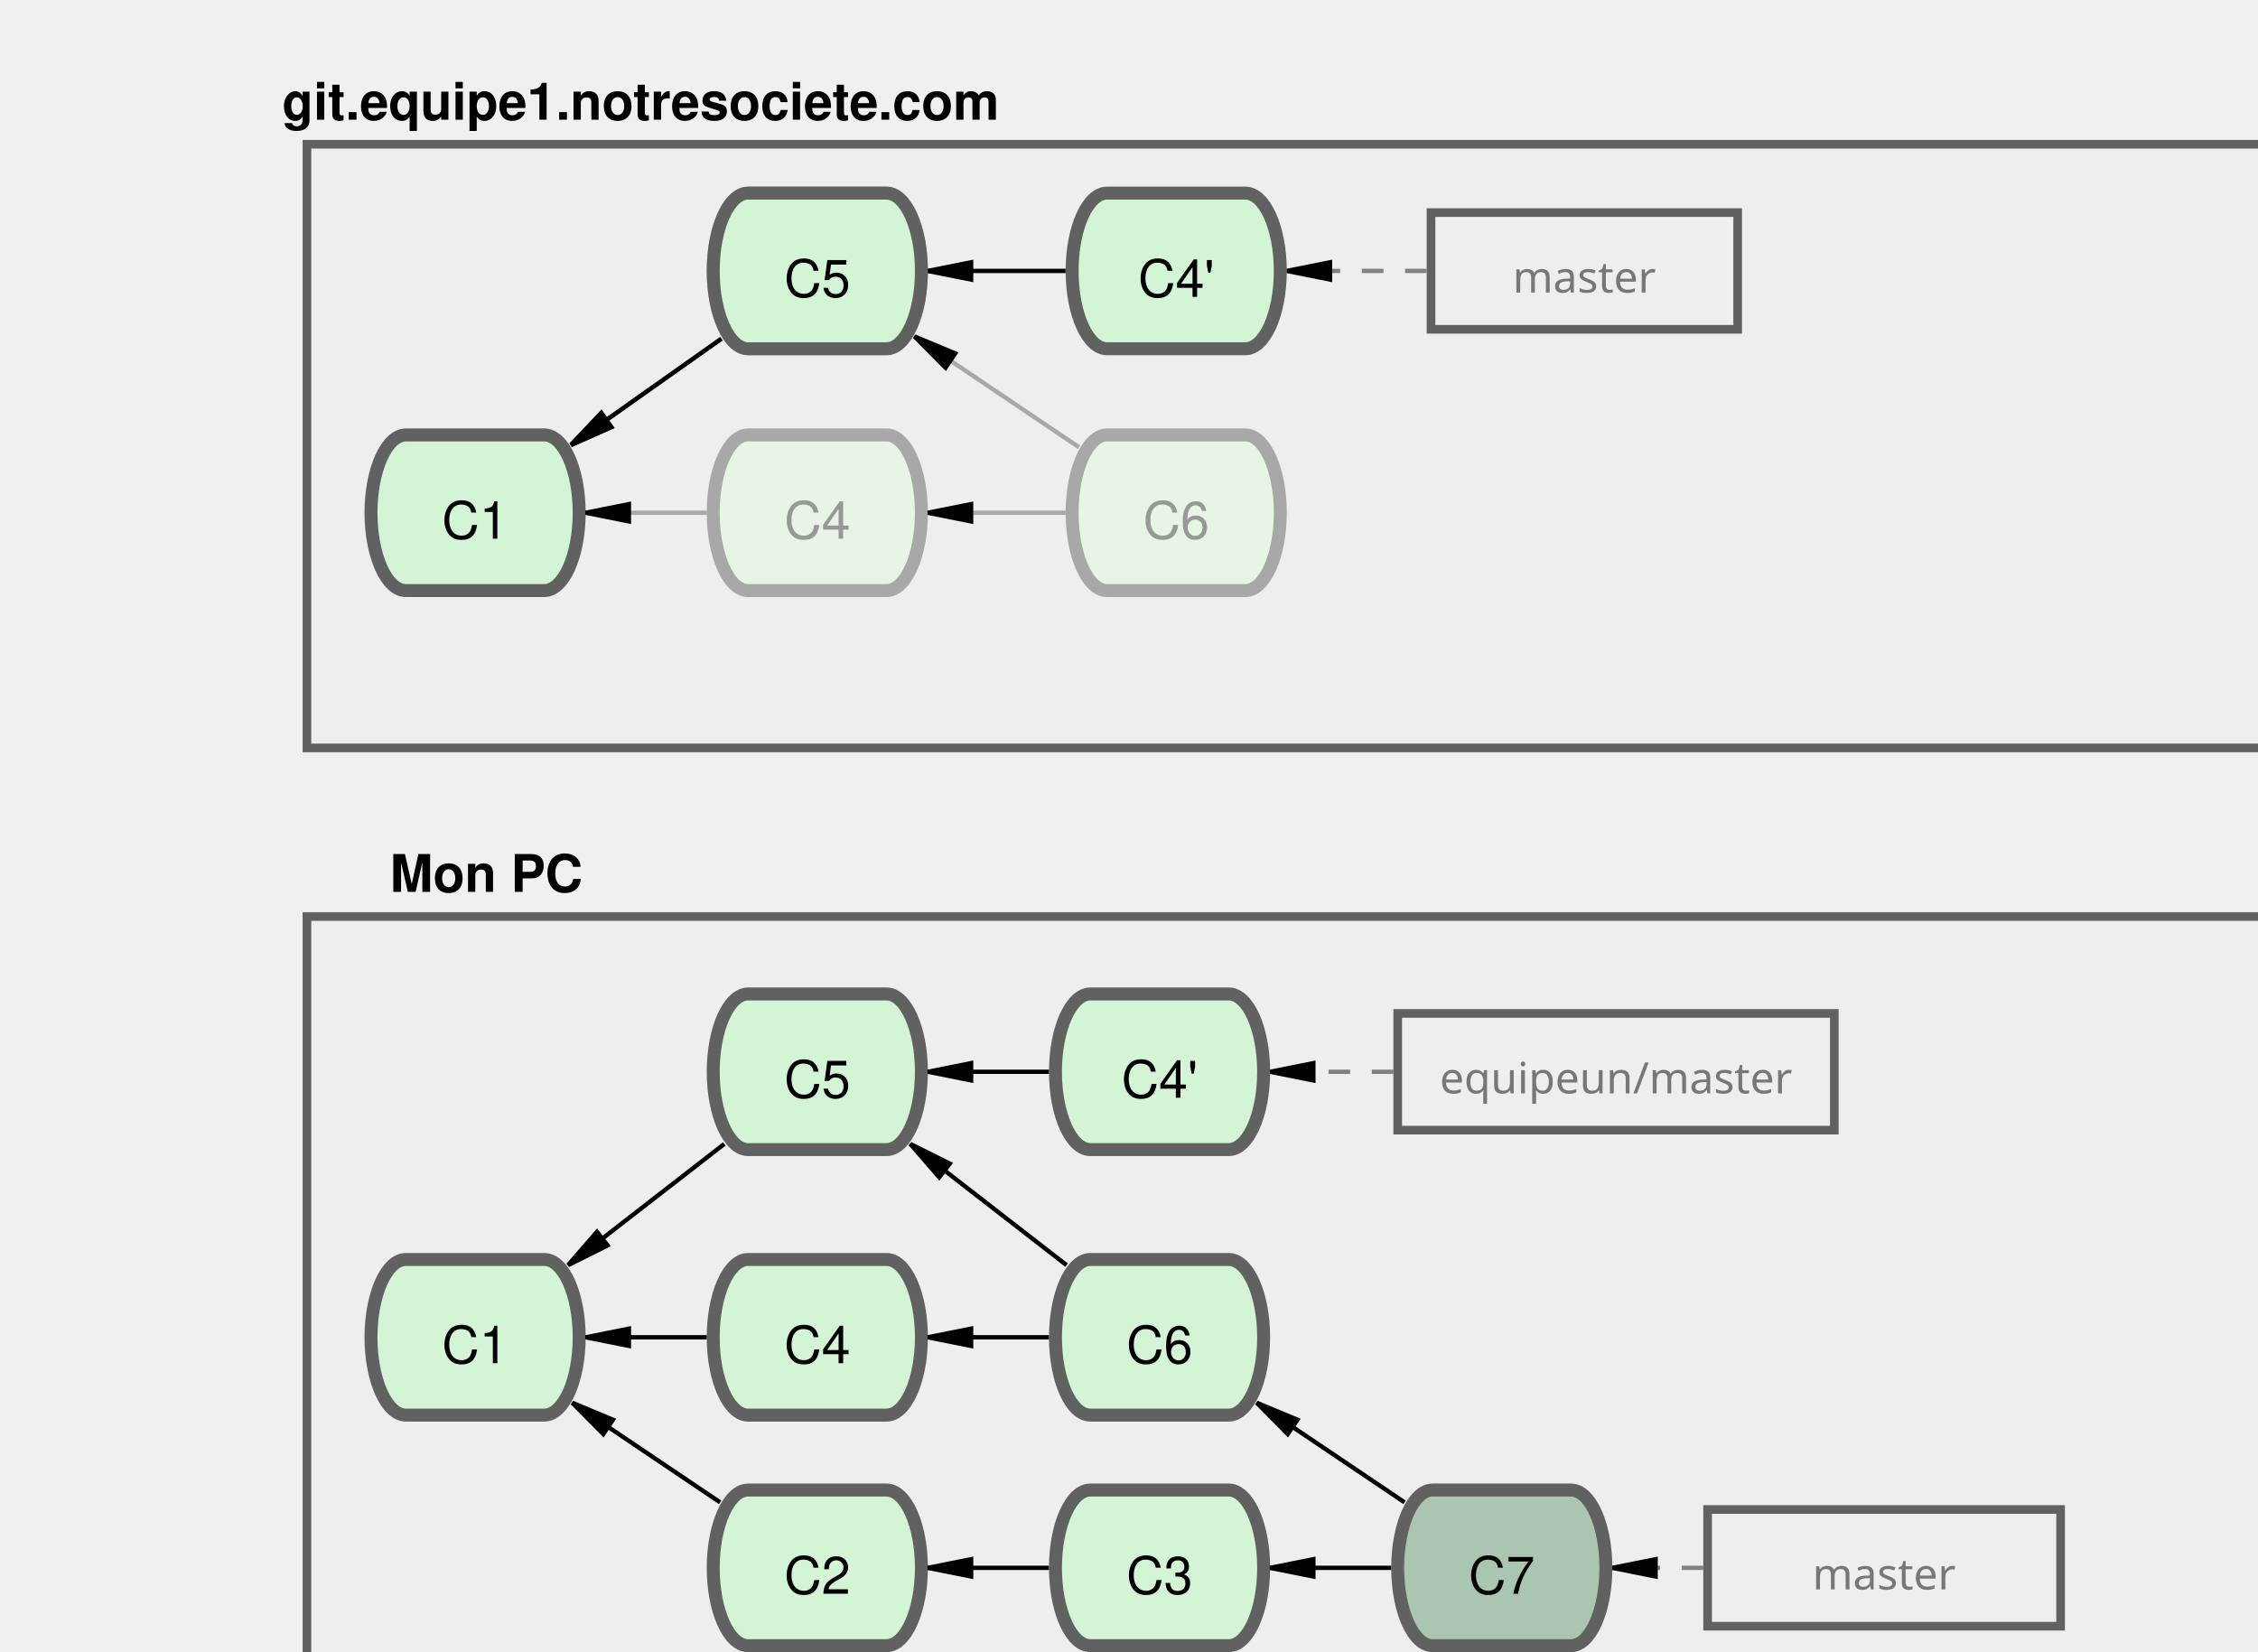
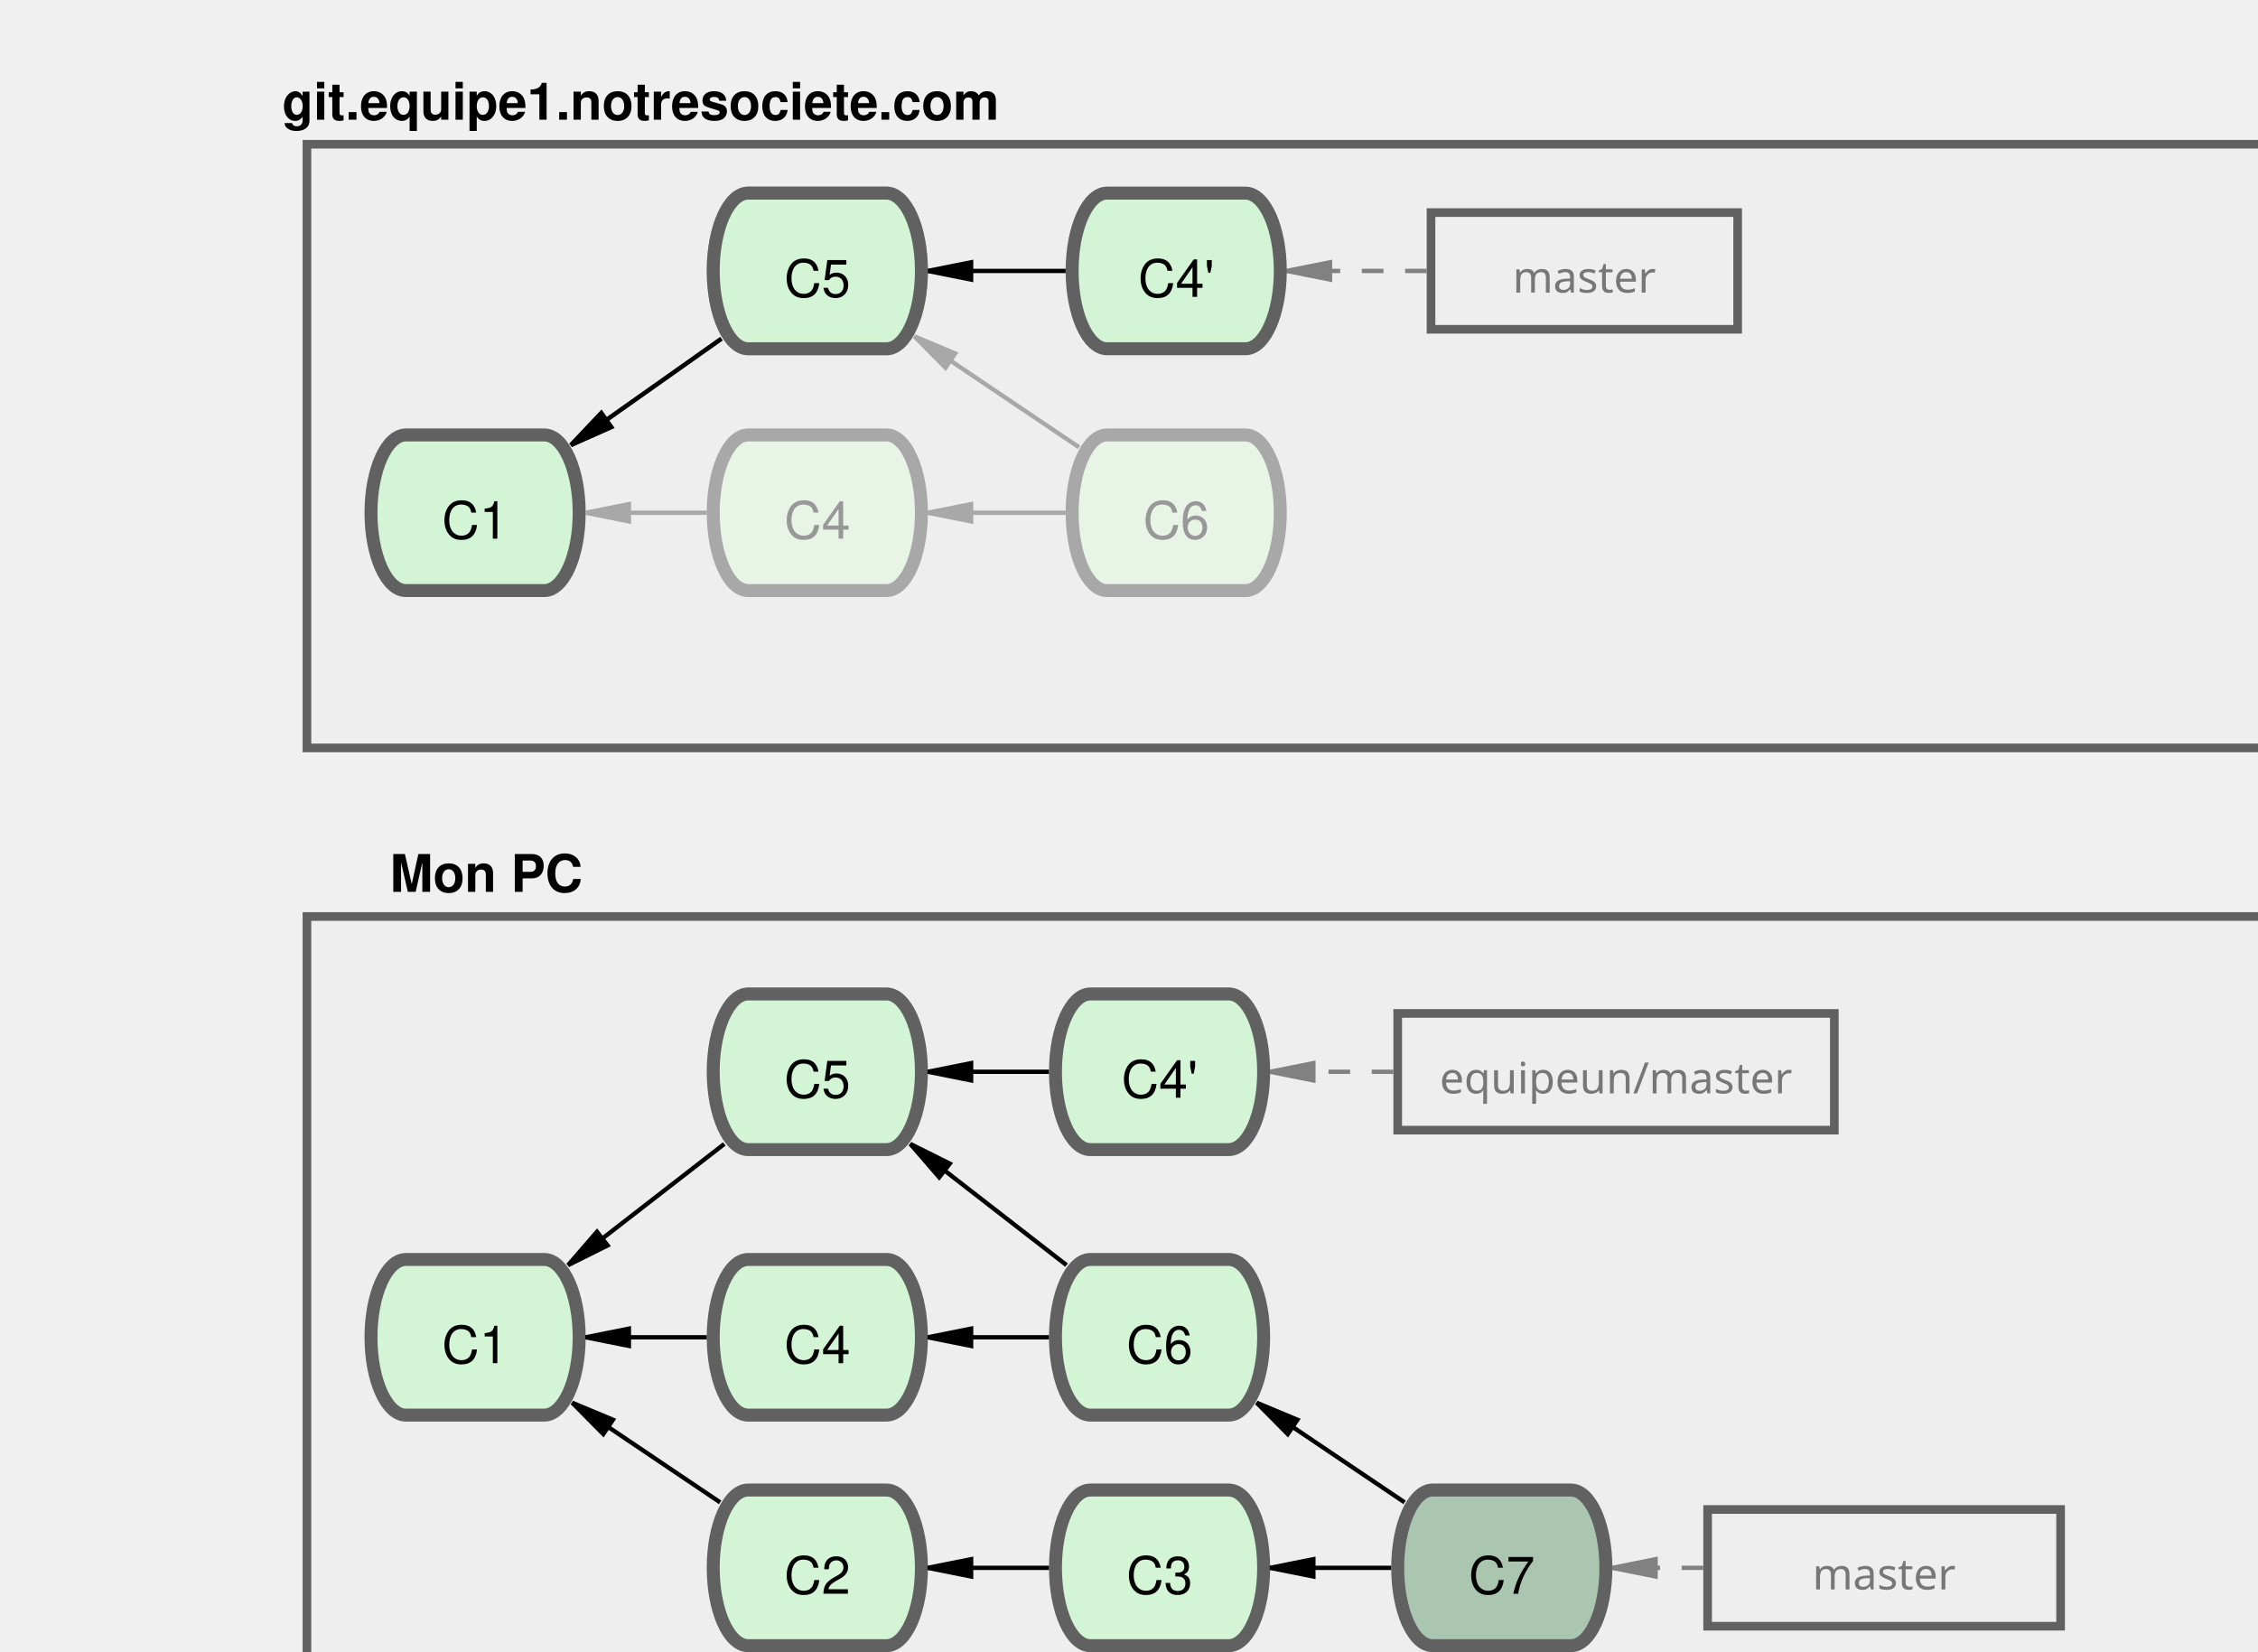
<svg xmlns="http://www.w3.org/2000/svg">
  <defs>
    <marker id="Arrow1Lend" orient="auto" refX="0.0" refY="0.0" style="overflow:visible;">
      <path d="M -10,0.0 L -10.0,-2.0 L 0.0,0.0 L -10.0,2.0 z " id="path3666" style="fill-rule:evenodd;stroke:#000000;stroke-width:1.0px;marker-start:none;" />
+       <marker id="Arrow1Lend_818181" orient="auto" refX="0.0" refY="0.0" style="overflow:visible;">
+         <path d="M -10,0.0 L -10.0,-2.0 L 0.0,0.0 L -10.0,2.0 z " id="path3666" style="fill-rule:evenodd;stroke:#000000;stroke-width:1.0px;marker-start:none;fill:#818181;stroke:#818181" />
+       </marker>
+       <marker id="Arrow1Lend_a8a8a8" orient="auto" refX="0.0" refY="0.0" style="overflow:visible;">
+         <path d="M -10,0.0 L -10.0,-2.0 L 0.0,0.0 L -10.0,2.0 z " id="path3666" style="fill-rule:evenodd;stroke:#000000;stroke-width:1.0px;marker-start:none;fill:#a8a8a8;stroke:#a8a8a8" />
+       </marker>
    </marker>
  </defs>
  <g style="stroke:#000000;fill:#fff">
    <rect height="188.0" id="1351" style="stroke:#616161;stroke-width:2px;fill:#eeeeee" width="516.0" x="71.0" y="212.0" />
    <rect height="10.595" id="1353" style="stroke:none;fill:none" width="37.0" x="93.975" y="195.0" />
    <text id="1353_text" style="fill:#000000;stroke:#000000;stroke-width:0px;font-family: Helvetica;font-size:12px" x="93.975" y="195.0">
      <tspan fill="#000000" font-family="Helvetica;,Sans-serif" font-size="12.0px" font-weight="bold" id="1353_line1" stroke="#000000" text-align="center" text-anchor="middle" x="112.475" y="206.298">Mon PC</tspan>
    </text>
    <rect height="27.0" id="1357" style="stroke:#616161;stroke-width:2px;fill:#eeeeee" width="101.0" x="323.312" y="234.415" />
    <text id="1357_text" style="fill:#cccccc;stroke:#cccccc;stroke-width:0px;font-family: Luxi Sans;font-size:10px" x="323.312" y="234.415">
      <tspan fill="#777777" font-family="LucidaGrande;" font-size="10.0px" id="1357_line1" stroke="#777777" text-align="center" text-anchor="middle" x="373.812" y="252.915">equipeun/master</tspan>
    </text>
    <rect height="27.0" id="1364" style="stroke:#616161;stroke-width:2px;fill:#eeeeee" width="81.652" x="395.0" y="349.161" />
    <text id="1364_text" style="fill:#cccccc;stroke:#cccccc;stroke-width:0px;font-family: Luxi Sans;font-size:10px" x="395.0" y="349.161">
      <tspan fill="#777777" font-family="LucidaGrande;" font-size="10.0px" id="1364_line1" stroke="#777777" text-align="center" text-anchor="middle" x="435.826" y="367.661">master</tspan>
    </text>
    <rect height="36.0" id="1369" rx="8.085" ry="18.0" style="stroke:#616161;stroke-width:3px;fill:#d3f5d6" width="48.157" x="164.982" y="344.661" />
    <text id="1369_text" style="fill:#000000;stroke:#000000;stroke-width:0px;font-family: Helvetica;font-size:12px" x="164.982" y="344.661">
      <tspan fill="#000000" font-family="LucidaGrande;" font-size="12.0px" id="1369_line1" stroke="#000000" text-align="center" text-anchor="middle" x="189.061" y="368.661">C2</tspan>
    </text>
    <rect height="36.0" id="1370" rx="8.085" ry="18.0" style="stroke:#616161;stroke-width:3px;fill:#d3f5d6" width="48.157" x="244.147" y="344.661" />
    <text id="1370_text" style="fill:#000000;stroke:#000000;stroke-width:0px;font-family: Helvetica;font-size:12px" x="244.147" y="344.661">
      <tspan fill="#000000" font-family="LucidaGrande;" font-size="12.0px" id="1370_line1" stroke="#000000" text-align="center" text-anchor="middle" x="268.226" y="368.661">C3</tspan>
    </text>
    <path d="M 242.647,362.661 L 214.639,362.661" id="1371" style="marker-start:none;stroke:#000000;marker-end:url(#Arrow1Lend);fill:none" />
-     <path d="M 322.312,247.915 L 293.805,247.915" id="1407" style="marker-start:none;stroke:#818181;marker-end:url(#Arrow1Lend);stroke-dasharray:5 5;fill:none" />
-     <path d="M 394.0,362.661 L 372.969,362.661" id="1408" style="marker-start:none;stroke:#818181;marker-end:url(#Arrow1Lend);stroke-dasharray:5 5;fill:none" />
+     <path d="M 322.312,247.915 L 293.805,247.915" id="1407" style="marker-start:none;stroke:#818181;marker-end:url(#Arrow1Lend_818181);stroke-dasharray:5 5;fill:none" />
+     <path d="M 394.0,362.661 L 372.969,362.661" id="1408" style="marker-start:none;stroke:#818181;marker-end:url(#Arrow1Lend_818181);stroke-dasharray:5 5;fill:none" />
    <rect height="139.633" id="1350" style="stroke:#616161;stroke-width:2px;fill:#eeeeee" width="516.0" x="71.0" y="33.366" />
    <rect height="27.0" id="1344" style="stroke:#616161;stroke-width:2px;fill:#eeeeee" width="70.932" x="331.018" y="49.17" />
    <text id="1344_text" style="fill:#cccccc;stroke:#cccccc;stroke-width:0px;font-family: Luxi Sans;font-size:10px" x="331.018" y="49.17">
      <tspan fill="#777777" font-family="LucidaGrande;" font-size="10.0px" id="1344_line1" stroke="#777777" text-align="center" text-anchor="middle" x="366.484" y="67.67">master</tspan>
    </text>
    <rect height="3.368" id="1352" style="stroke:none;fill:none" width="36.334" x="130.0" y="20.0" />
    <text id="1352_text" style="fill:#000000;stroke:#000000;stroke-width:0px;font-family: Helvetica;font-size:12px" x="130.0" y="20.0">
      <tspan fill="#000000" font-family="Helvetica;,Sans-serif" font-size="12.0px" font-weight="bold" id="1352_line1" stroke="#000000" text-align="center" text-anchor="middle" x="148.167" y="27.684">git.equipe1.notresociete.com</tspan>
    </text>
    <rect height="36.0" id="1375" rx="8.085" ry="18.0" style="stroke:#616161;stroke-width:3px;fill:#d3f5d6" width="48.157" x="85.817" y="100.607" />
    <text id="1375_text" style="fill:#000000;stroke:#000000;stroke-width:0px;font-family: Helvetica;font-size:12px" x="85.817" y="100.607">
      <tspan fill="#000000" font-family="LucidaGrande;" font-size="12.0px" id="1375_line1" stroke="#000000" text-align="center" text-anchor="middle" x="109.896" y="124.607">C1</tspan>
    </text>
-     <path d="M 330.018,62.67 L 297.657,62.67" id="1405" style="marker-start:none;stroke:#818181;marker-end:url(#Arrow1Lend);stroke-dasharray:5 5;fill:none" />
+     <path d="M 330.018,62.67 L 297.657,62.67" id="1405" style="marker-start:none;stroke:#818181;marker-end:url(#Arrow1Lend_818181);stroke-dasharray:5 5;fill:none" />
    <rect height="36.0" id="1379" rx="8.085" ry="18.0" style="stroke:#a9a9a9;stroke-width:3px;fill:#e5f5e9" width="48.157" x="164.982" y="44.67" />
    <text id="1379_text" style="fill:#818181;stroke:#818181;stroke-width:0px;font-family: Helvetica;font-size:12px" x="164.982" y="44.67">
      <tspan fill="#818181" font-family="LucidaGrande;" font-size="12.0px" id="1379_line1" stroke="#818181" text-align="center" text-anchor="middle" x="189.061" y="68.67">C5</tspan>
    </text>
    <rect height="36.0" id="1380" rx="8.085" ry="18.0" style="stroke:#a8a8a8;stroke-width:3px;fill:#e8f5e6" width="48.157" x="164.982" y="100.607" />
    <text id="1380_text" style="fill:#989898;stroke:#989898;stroke-width:0px;font-family: Helvetica;font-size:12px" x="164.982" y="100.607">
      <tspan fill="#989898" font-family="LucidaGrande;" font-size="12.0px" id="1380_line1" stroke="#989898" text-align="center" text-anchor="middle" x="189.061" y="124.607">C4</tspan>
    </text>
-     <path d="M 163.482,118.607 L 135.475,118.607" id="1381" style="marker-start:none;stroke:#a8a8a8;marker-end:url(#Arrow1Lend);fill:none" />
+     <path d="M 163.482,118.607 L 135.475,118.607" id="1381" style="marker-start:none;stroke:#a8a8a8;marker-end:url(#Arrow1Lend_a8a8a8);fill:none" />
    <rect height="36.0" id="1382" rx="8.085" ry="18.0" style="stroke:#a8a8a8;stroke-width:3px;fill:#e8f5e6" width="48.157" x="248.0" y="100.607" />
    <text id="1382_text" style="fill:#989898;stroke:#989898;stroke-width:0px;font-family: Helvetica;font-size:12px" x="248.0" y="100.607">
      <tspan fill="#989898" font-family="LucidaGrande;" font-size="12.0px" id="1382_line1" stroke="#989898" text-align="center" text-anchor="middle" x="272.079" y="124.607">C6</tspan>
    </text>
-     <path d="M 246.5,118.607 L 214.639,118.607" id="1383" style="marker-start:none;stroke:#a8a8a8;marker-end:url(#Arrow1Lend);fill:none" />
-     <path d="M 166.876,78.346 L 132.081,102.931" id="1409" style="marker-start:none;stroke:#818181;marker-end:url(#Arrow1Lend);fill:none" />
-     <path d="M 249.598,103.46 L 211.541,77.817" id="1419" style="marker-start:none;stroke:#a8a8a8;marker-end:url(#Arrow1Lend);fill:none" />
+     <path d="M 246.5,118.607 L 214.639,118.607" id="1383" style="marker-start:none;stroke:#a8a8a8;marker-end:url(#Arrow1Lend_a8a8a8);fill:none" />
+     <path d="M 166.876,78.346 L 132.081,102.931" id="1409" style="marker-start:none;stroke:#818181;marker-end:url(#Arrow1Lend_818181);fill:none" />
+     <path d="M 249.598,103.46 L 211.541,77.817" id="1419" style="marker-start:none;stroke:#a8a8a8;marker-end:url(#Arrow1Lend_a8a8a8);fill:none" />
    <rect height="36.0" id="1420" rx="8.085" ry="18.0" style="stroke:#616161;stroke-width:3px;fill:#d3f5d6" width="48.157" x="85.817" y="291.33" />
    <text id="1420_text" style="fill:#000000;stroke:#000000;stroke-width:0px;font-family: Helvetica;font-size:12px" x="85.817" y="291.33">
      <tspan fill="#000000" font-family="LucidaGrande;" font-size="12.0px" id="1420_line1" stroke="#000000" text-align="center" text-anchor="middle" x="109.896" y="315.33">C1</tspan>
    </text>
    <rect height="36.0" id="1421" rx="8.085" ry="18.0" style="stroke:#616161;stroke-width:3px;fill:#d3f5d6" width="48.157" x="164.982" y="229.915" />
    <text id="1421_text" style="fill:#000000;stroke:#000000;stroke-width:0px;font-family: Helvetica;font-size:12px" x="164.982" y="229.915">
      <tspan fill="#000000" font-family="LucidaGrande;" font-size="12.0px" id="1421_line1" stroke="#000000" text-align="center" text-anchor="middle" x="189.061" y="253.915">C5</tspan>
    </text>
    <rect height="36.0" id="1422" rx="8.085" ry="18.0" style="stroke:#616161;stroke-width:3px;fill:#d3f5d6" width="48.157" x="164.982" y="291.33" />
    <text id="1422_text" style="fill:#000000;stroke:#000000;stroke-width:0px;font-family: Helvetica;font-size:12px" x="164.982" y="291.33">
      <tspan fill="#000000" font-family="LucidaGrande;" font-size="12.0px" id="1422_line1" stroke="#000000" text-align="center" text-anchor="middle" x="189.061" y="315.33">C4</tspan>
    </text>
    <path d="M 163.482,309.33 L 135.475,309.33" id="1423" style="marker-start:none;stroke:#000000;marker-end:url(#Arrow1Lend);fill:none" />
    <rect height="36.0" id="1424" rx="8.085" ry="18.0" style="stroke:#616161;stroke-width:3px;fill:#d3f5d6" width="48.157" x="244.147" y="291.33" />
    <text id="1424_text" style="fill:#000000;stroke:#000000;stroke-width:0px;font-family: Helvetica;font-size:12px" x="244.147" y="291.33">
      <tspan fill="#000000" font-family="LucidaGrande;" font-size="12.0px" id="1424_line1" stroke="#000000" text-align="center" text-anchor="middle" x="268.226" y="315.33">C6</tspan>
    </text>
    <path d="M 242.647,309.33 L 214.639,309.33" id="1425" style="marker-start:none;stroke:#000000;marker-end:url(#Arrow1Lend);fill:none" />
    <path d="M 167.541,264.61 L 131.416,292.635" id="1426" style="marker-start:none;stroke:#000000;marker-end:url(#Arrow1Lend);fill:none" />
    <path d="M 246.706,292.635 L 210.581,264.61" id="1427" style="marker-start:none;stroke:#000000;marker-end:url(#Arrow1Lend);fill:none" />
    <path d="M 166.579,347.516 L 132.377,324.475" id="1428" style="marker-start:none;stroke:#000000;marker-end:url(#Arrow1Lend);fill:none" />
    <rect height="36.0" id="1429" rx="8.085" ry="18.0" style="stroke:#616161;stroke-width:3px;fill:#abc6b0" width="48.157" x="323.312" y="344.661" />
    <text id="1429_text" style="fill:#000000;stroke:#000000;stroke-width:0px;font-family: Helvetica;font-size:12px" x="323.312" y="344.661">
      <tspan fill="#000000" font-family="LucidaGrande;" font-size="12.0px" id="1429_line1" stroke="#000000" text-align="center" text-anchor="middle" x="347.391" y="368.661">C7</tspan>
    </text>
    <path d="M 321.812,362.661 L 293.805,362.661" id="1430" style="marker-start:none;stroke:#000000;marker-end:url(#Arrow1Lend);fill:none" />
    <path d="M 324.909,347.516 L 290.707,324.475" id="1431" style="marker-start:none;stroke:#000000;marker-end:url(#Arrow1Lend);fill:none" />
    <rect height="36.0" id="1432" rx="8.085" ry="18.0" style="stroke:#616161;stroke-width:3px;fill:#d3f5d6" width="48.157" x="248.0" y="44.67" />
    <text id="1432_text" style="fill:#000000;stroke:#000000;stroke-width:0px;font-family: Helvetica;font-size:12px" x="248.0" y="44.67">
      <tspan fill="#000000" font-family="LucidaGrande;" font-size="12.0px" id="1432_line1" stroke="#000000" text-align="center" text-anchor="middle" x="272.079" y="68.67">C4'</tspan>
    </text>
    <path d="M 246.5,62.67 L 214.639,62.67" id="1433" style="marker-start:none;stroke:#000000;marker-end:url(#Arrow1Lend);fill:none" />
    <rect height="36.0" id="1434" rx="8.085" ry="18.0" style="stroke:#616161;stroke-width:3px;fill:#d3f5d6" width="48.157" x="164.982" y="44.67" />
    <text id="1434_text" style="fill:#000000;stroke:#000000;stroke-width:0px;font-family: Helvetica;font-size:12px" x="164.982" y="44.67">
      <tspan fill="#000000" font-family="LucidaGrande;" font-size="12.0px" id="1434_line1" stroke="#000000" text-align="center" text-anchor="middle" x="189.061" y="68.67">C5</tspan>
    </text>
    <path d="M 166.876,78.346 L 132.081,102.931" id="1435" style="marker-start:none;stroke:#000000;marker-end:url(#Arrow1Lend);fill:none" />
    <rect height="36.0" id="1436" rx="8.085" ry="18.0" style="stroke:#616161;stroke-width:3px;fill:#d3f5d6" width="48.157" x="244.147" y="229.915" />
    <text id="1436_text" style="fill:#000000;stroke:#000000;stroke-width:0px;font-family: Helvetica;font-size:12px" x="244.147" y="229.915">
      <tspan fill="#000000" font-family="LucidaGrande;" font-size="12.0px" id="1436_line1" stroke="#000000" text-align="center" text-anchor="middle" x="268.226" y="253.915">C4'</tspan>
    </text>
    <path d="M 242.647,247.915 L 214.639,247.915" id="1437" style="marker-start:none;stroke:#000000;marker-end:url(#Arrow1Lend);fill:none" />
  </g>
</svg>
